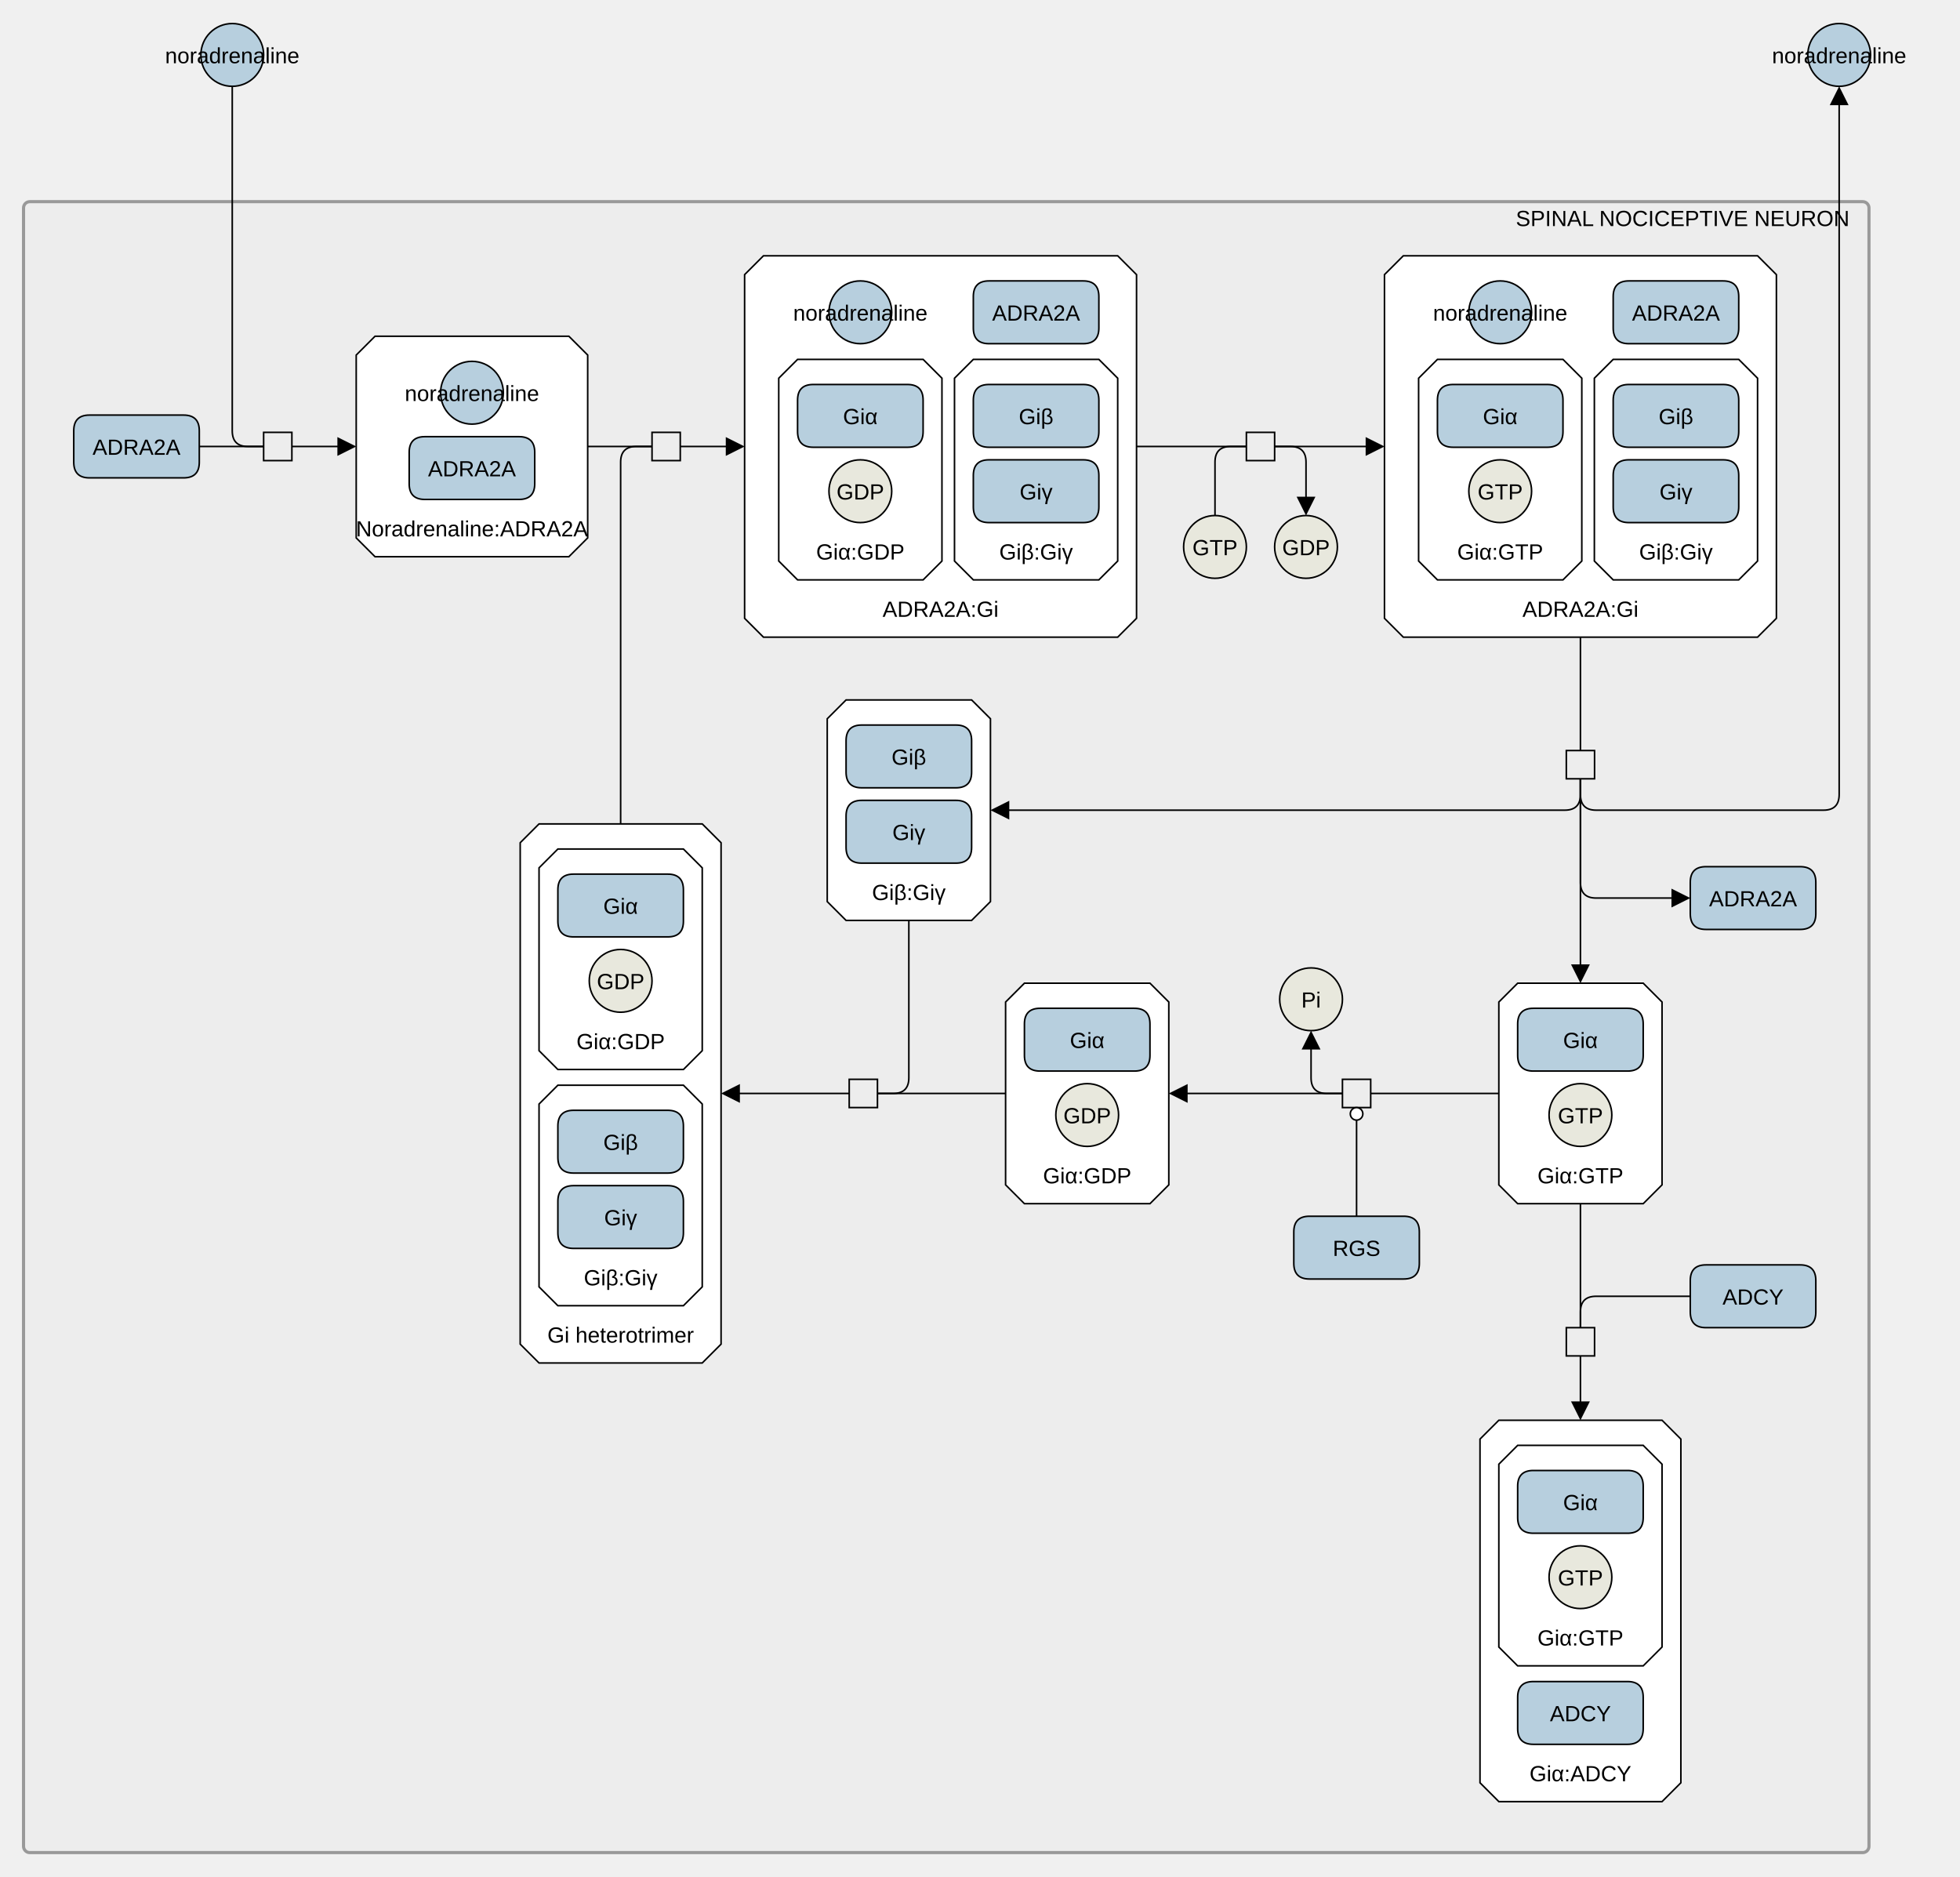
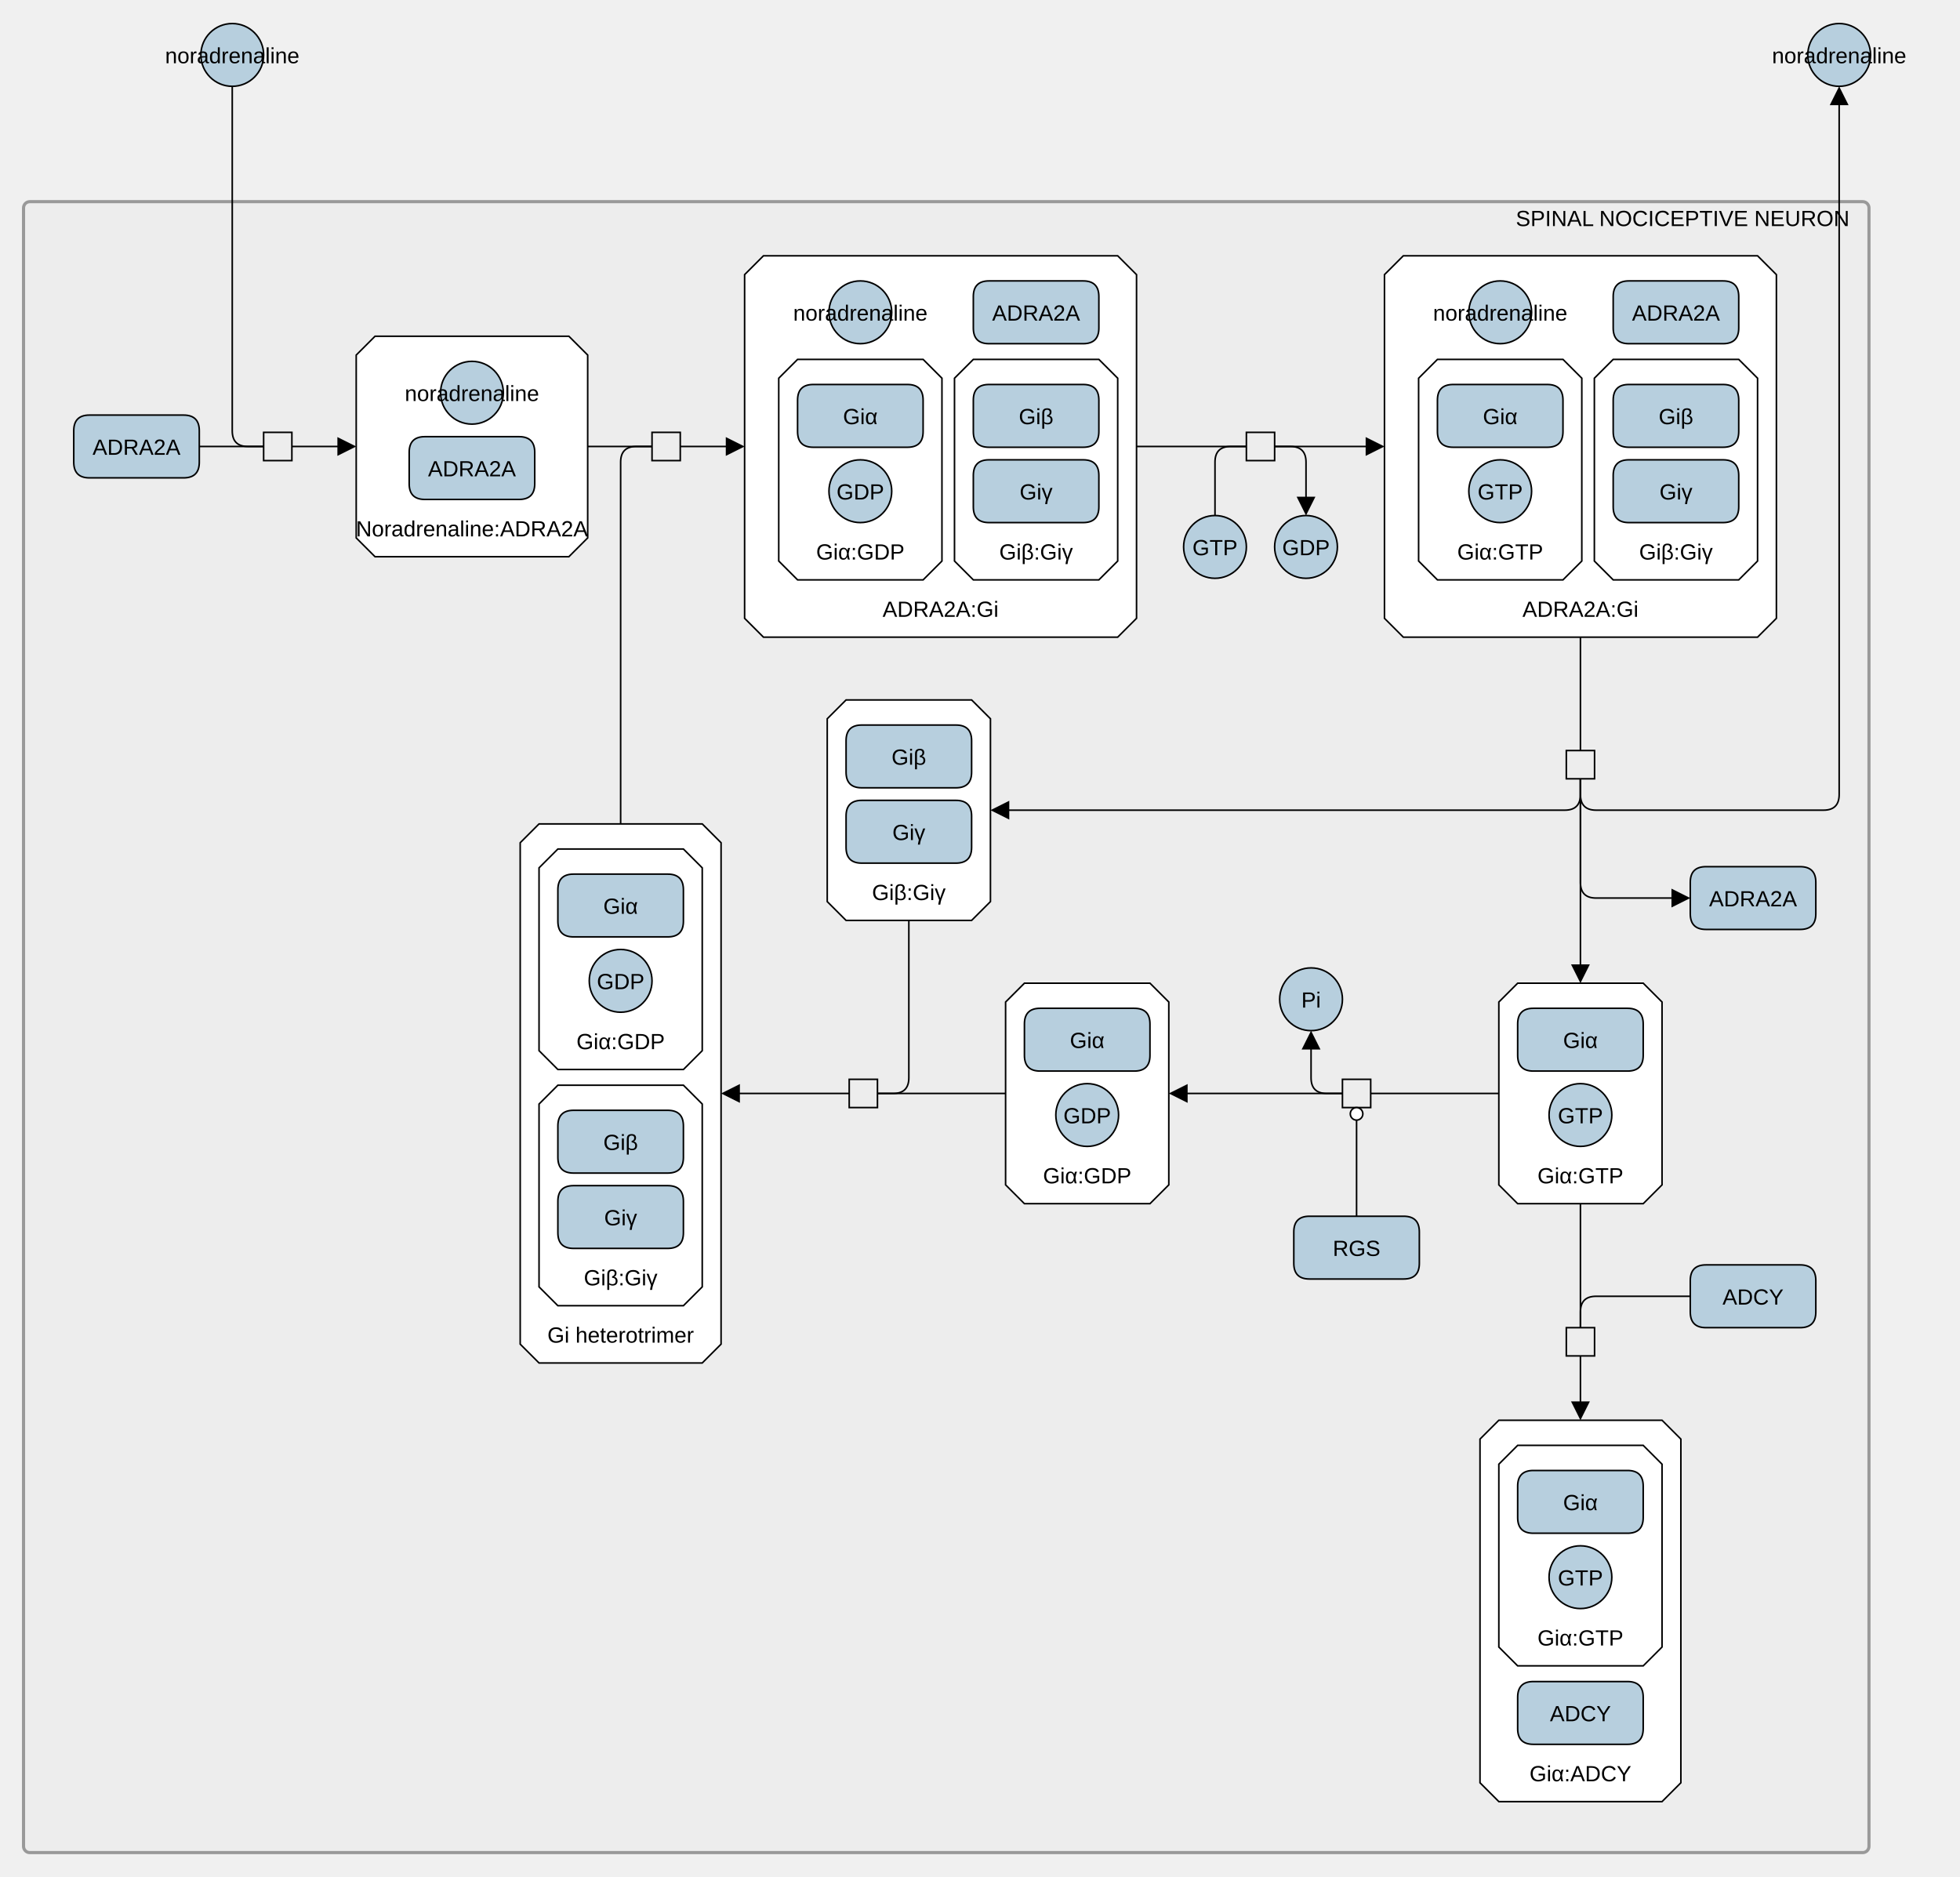
<svg xmlns="http://www.w3.org/2000/svg" width="1249" height="1196" viewBox="0 0 1249 1196" stroke-linecap="butt" stroke-miterlimit="10">
  <g transform="translate(-25,-25)">
    <path d="M40 157.5 C40 155.291 41.791 153.5 44 153.5 L1212 153.5 C1214.209 153.5 1216 155.291 1216 157.5 L1216 1201.5 C1216 1203.709 1214.209 1205.5 1212 1205.5 L44 1205.5 C41.791 1205.5 40 1203.709 40 1201.5 Z" fill="#999999" fill-opacity="0.031" stroke="none" />
    <path d="M40 157.5 C40 155.291 41.791 153.5 44 153.5 L1212 153.5 C1214.209 153.5 1216 155.291 1216 157.5 L1216 1201.5 C1216 1203.709 1214.209 1205.5 1212 1205.5 L44 1205.5 C41.791 1205.5 40 1203.709 40 1201.5 Z" fill="none" stroke="#999999" stroke-width="2" />
    <text x="1097.25" y="169.041" text-anchor="middle" font-family="'Dialog', Arial, Helvetica, sans-serif" font-size="14" fill="#000000" stroke="none" xml:space="preserve">SPINAL NOCICEPTIVE NEURON</text>
    <path d="M980.125 930 L1084.125 930 L1096.125 942 L1096.125 1161 L1084.125 1173 L980.125 1173 L968.125 1161 L968.125 942 Z" fill="#FFFFFF" stroke="none" />
    <path d="M980.125 930 L1084.125 930 L1096.125 942 L1096.125 1161 L1084.125 1173 L980.125 1173 L968.125 1161 L968.125 942 Z" fill="none" stroke="#000000" />
    <text x="1032.125" y="1160.041" text-anchor="middle" font-family="'Dialog', Arial, Helvetica, sans-serif" font-size="14" fill="#000000" stroke="none" xml:space="preserve">Giα:ADCY</text>
    <path d="M992.125 1106.5 Q992.125 1096.5 1002.125 1096.5 L1062.125 1096.5 Q1072.125 1096.5 1072.125 1106.5 L1072.125 1126.5 Q1072.125 1136.5 1062.125 1136.5 L1002.125 1136.5 Q992.125 1136.5 992.125 1126.5 Z" fill="#B7CFDE" stroke="none" />
    <path d="M992.125 1106.5 Q992.125 1096.5 1002.125 1096.5 L1062.125 1096.5 Q1072.125 1096.5 1072.125 1106.5 L1072.125 1126.5 Q1072.125 1136.5 1062.125 1136.5 L1002.125 1136.5 Q992.125 1136.5 992.125 1126.5 Z" fill="none" stroke="#000000" />
    <text x="1032.125" y="1121.791" text-anchor="middle" font-family="'Dialog', Arial, Helvetica, sans-serif" font-size="14" fill="#000000" stroke="none" xml:space="preserve">ADCY</text>
    <path d="M992.125 946 L1072.125 946 L1084.125 958 L1084.125 1074.5 L1072.125 1086.5 L992.125 1086.5 L980.125 1074.5 L980.125 958 Z" fill="#FFFFFF" stroke="none" />
    <path d="M992.125 946 L1072.125 946 L1084.125 958 L1084.125 1074.5 L1072.125 1086.5 L992.125 1086.5 L980.125 1074.5 L980.125 958 Z" fill="none" stroke="#000000" />
    <text x="1032.125" y="1073.541" text-anchor="middle" font-family="'Dialog', Arial, Helvetica, sans-serif" font-size="14" fill="#000000" stroke="none" xml:space="preserve">Giα:GTP</text>
    <path d="M992.125 972 Q992.125 962 1002.125 962 L1062.125 962 Q1072.125 962 1072.125 972 L1072.125 992 Q1072.125 1002 1062.125 1002 L1002.125 1002 Q992.125 1002 992.125 992 Z" fill="#B7CFDE" stroke="none" />
    <path d="M992.125 972 Q992.125 962 1002.125 962 L1062.125 962 Q1072.125 962 1072.125 972 L1072.125 992 Q1072.125 1002 1062.125 1002 L1002.125 1002 Q992.125 1002 992.125 992 Z" fill="none" stroke="#000000" />
    <text x="1032.125" y="987.291" text-anchor="middle" font-family="'Dialog', Arial, Helvetica, sans-serif" font-size="14" fill="#000000" stroke="none" xml:space="preserve">Giα</text>
-     <path d="M1012.125 1030 C1012.125 1018.954 1021.079 1010 1032.125 1010 L1032.125 1010 C1043.171 1010 1052.125 1018.954 1052.125 1030 L1052.125 1030 C1052.125 1041.046 1043.171 1050 1032.125 1050 L1032.125 1050 C1021.079 1050 1012.125 1041.046 1012.125 1030 Z" fill="#E8E8DD" stroke="none" />
+     <path d="M1012.125 1030 C1012.125 1018.954 1021.079 1010 1032.125 1010 L1032.125 1010 C1043.171 1010 1052.125 1018.954 1052.125 1030 L1052.125 1030 C1052.125 1041.046 1043.171 1050 1032.125 1050 L1032.125 1050 C1021.079 1050 1012.125 1041.046 1012.125 1030 Z" fill="#B7CFDE" stroke="none" />
    <path d="M1012.125 1030 C1012.125 1018.954 1021.079 1010 1032.125 1010 L1032.125 1010 C1043.171 1010 1052.125 1018.954 1052.125 1030 L1052.125 1030 C1052.125 1041.046 1043.171 1050 1032.125 1050 L1032.125 1050 C1021.079 1050 1012.125 1041.046 1012.125 1030 Z" fill="none" stroke="#000000" />
    <text x="1032.125" y="1035.291" text-anchor="middle" font-family="'Dialog', Arial, Helvetica, sans-serif" font-size="14" fill="#000000" stroke="none" xml:space="preserve">GTP</text>
    <path d="M264 239.25 L387.5 239.25 L399.5 251.25 L399.5 367.75 L387.5 379.75 L264 379.75 L252 367.75 L252 251.25 Z" fill="#FFFFFF" stroke="none" />
    <path d="M264 239.25 L387.5 239.25 L399.5 251.25 L399.5 367.75 L387.5 379.75 L264 379.75 L252 367.75 L252 251.25 Z" fill="none" stroke="#000000" />
    <text x="325.75" y="366.791" text-anchor="middle" font-family="'Dialog', Arial, Helvetica, sans-serif" font-size="14" fill="#000000" stroke="none" xml:space="preserve">Noradrenaline:ADRA2A</text>
    <path d="M285.75 313.25 Q285.75 303.25 295.75 303.25 L355.75 303.25 Q365.75 303.25 365.75 313.25 L365.75 333.25 Q365.75 343.25 355.75 343.25 L295.75 343.25 Q285.75 343.25 285.75 333.25 Z" fill="#B7CFDE" stroke="none" />
    <path d="M285.75 313.25 Q285.75 303.25 295.75 303.25 L355.75 303.25 Q365.75 303.25 365.75 313.25 L365.75 333.25 Q365.75 343.25 355.75 343.25 L295.75 343.25 Q285.75 343.25 285.75 333.25 Z" fill="none" stroke="#000000" />
    <text x="325.75" y="328.541" text-anchor="middle" font-family="'Dialog', Arial, Helvetica, sans-serif" font-size="14" fill="#000000" stroke="none" xml:space="preserve">ADRA2A</text>
    <path d="M305.75 275.25 C305.75 264.204 314.704 255.25 325.75 255.25 L325.75 255.25 C336.796 255.25 345.75 264.204 345.75 275.25 L345.75 275.25 C345.75 286.296 336.796 295.25 325.75 295.25 L325.75 295.25 C314.704 295.25 305.75 286.296 305.75 275.25 Z" fill="#B7CFDE" stroke="none" />
    <path d="M305.75 275.25 C305.75 264.204 314.704 255.25 325.75 255.25 L325.75 255.25 C336.796 255.25 345.75 264.204 345.75 275.25 L345.75 275.25 C345.75 286.296 336.796 295.25 325.75 295.25 L325.75 295.25 C314.704 295.25 305.75 286.296 305.75 275.25 Z" fill="none" stroke="#000000" />
    <text x="325.75" y="280.541" text-anchor="middle" font-family="'Dialog', Arial, Helvetica, sans-serif" font-size="14" fill="#000000" stroke="none" xml:space="preserve">noradrenaline</text>
    <path d="M368.5 550 L472.5 550 L484.5 562 L484.5 881.5 L472.5 893.5 L368.5 893.5 L356.5 881.5 L356.5 562 Z" fill="#FFFFFF" stroke="none" />
    <path d="M368.5 550 L472.5 550 L484.5 562 L484.5 881.5 L472.5 893.5 L368.5 893.5 L356.5 881.5 L356.5 562 Z" fill="none" stroke="#000000" />
    <text x="420.5" y="880.541" text-anchor="middle" font-family="'Dialog', Arial, Helvetica, sans-serif" font-size="14" fill="#000000" stroke="none" xml:space="preserve">Gi heterotrimer</text>
    <path d="M380.5 566 L460.5 566 L472.5 578 L472.5 694.5 L460.5 706.5 L380.5 706.5 L368.5 694.5 L368.5 578 Z" fill="#FFFFFF" stroke="none" />
    <path d="M380.5 566 L460.5 566 L472.5 578 L472.5 694.5 L460.5 706.5 L380.5 706.5 L368.5 694.5 L368.5 578 Z" fill="none" stroke="#000000" />
    <text x="420.5" y="693.541" text-anchor="middle" font-family="'Dialog', Arial, Helvetica, sans-serif" font-size="14" fill="#000000" stroke="none" xml:space="preserve">Giα:GDP</text>
    <path d="M380.5 592 Q380.5 582 390.5 582 L450.5 582 Q460.5 582 460.5 592 L460.5 612 Q460.5 622 450.5 622 L390.5 622 Q380.5 622 380.5 612 Z" fill="#B7CFDE" stroke="none" />
    <path d="M380.5 592 Q380.5 582 390.5 582 L450.5 582 Q460.5 582 460.5 592 L460.5 612 Q460.5 622 450.5 622 L390.5 622 Q380.5 622 380.5 612 Z" fill="none" stroke="#000000" />
    <text x="420.5" y="607.291" text-anchor="middle" font-family="'Dialog', Arial, Helvetica, sans-serif" font-size="14" fill="#000000" stroke="none" xml:space="preserve">Giα</text>
-     <path d="M400.5 650 C400.5 638.954 409.454 630 420.5 630 L420.5 630 C431.546 630 440.5 638.954 440.5 650 L440.5 650 C440.5 661.046 431.546 670 420.5 670 L420.5 670 C409.454 670 400.5 661.046 400.5 650 Z" fill="#E8E8DD" stroke="none" />
+     <path d="M400.5 650 C400.5 638.954 409.454 630 420.5 630 L420.5 630 C431.546 630 440.5 638.954 440.5 650 L440.5 650 C440.5 661.046 431.546 670 420.5 670 L420.5 670 C409.454 670 400.5 661.046 400.5 650 Z" fill="#B7CFDE" stroke="none" />
    <path d="M400.5 650 C400.5 638.954 409.454 630 420.5 630 L420.5 630 C431.546 630 440.5 638.954 440.5 650 L440.5 650 C440.5 661.046 431.546 670 420.5 670 L420.5 670 C409.454 670 400.5 661.046 400.5 650 Z" fill="none" stroke="#000000" />
    <text x="420.5" y="655.291" text-anchor="middle" font-family="'Dialog', Arial, Helvetica, sans-serif" font-size="14" fill="#000000" stroke="none" xml:space="preserve">GDP</text>
    <path d="M380.5 716.5 L460.5 716.5 L472.5 728.5 L472.5 845 L460.5 857 L380.5 857 L368.5 845 L368.5 728.5 Z" fill="#FFFFFF" stroke="none" />
    <path d="M380.5 716.5 L460.5 716.5 L472.5 728.5 L472.5 845 L460.5 857 L380.5 857 L368.5 845 L368.5 728.5 Z" fill="none" stroke="#000000" />
    <text x="420.5" y="844.041" text-anchor="middle" font-family="'Dialog', Arial, Helvetica, sans-serif" font-size="14" fill="#000000" stroke="none" xml:space="preserve">Giβ:Giγ</text>
    <path d="M380.5 742.5 Q380.5 732.5 390.5 732.5 L450.5 732.5 Q460.5 732.5 460.5 742.5 L460.5 762.5 Q460.5 772.5 450.5 772.5 L390.5 772.5 Q380.5 772.5 380.5 762.5 Z" fill="#B7CFDE" stroke="none" />
    <path d="M380.5 742.5 Q380.5 732.5 390.5 732.5 L450.5 732.5 Q460.5 732.5 460.5 742.5 L460.5 762.5 Q460.5 772.5 450.5 772.5 L390.5 772.5 Q380.5 772.5 380.5 762.5 Z" fill="none" stroke="#000000" />
    <text x="420.5" y="757.791" text-anchor="middle" font-family="'Dialog', Arial, Helvetica, sans-serif" font-size="14" fill="#000000" stroke="none" xml:space="preserve">Giβ</text>
    <path d="M380.5 790.5 Q380.5 780.5 390.5 780.5 L450.5 780.5 Q460.5 780.5 460.5 790.5 L460.5 810.5 Q460.5 820.5 450.5 820.5 L390.5 820.5 Q380.5 820.5 380.5 810.5 Z" fill="#B7CFDE" stroke="none" />
    <path d="M380.5 790.5 Q380.5 780.5 390.5 780.5 L450.5 780.5 Q460.5 780.5 460.5 790.5 L460.5 810.5 Q460.5 820.5 450.5 820.5 L390.5 820.5 Q380.5 820.5 380.5 810.5 Z" fill="none" stroke="#000000" />
    <text x="420.5" y="805.791" text-anchor="middle" font-family="'Dialog', Arial, Helvetica, sans-serif" font-size="14" fill="#000000" stroke="none" xml:space="preserve">Giγ</text>
    <path d="M564.156 471 L644.156 471 L656.156 483 L656.156 599.5 L644.156 611.5 L564.156 611.5 L552.156 599.5 L552.156 483 Z" fill="#FFFFFF" stroke="none" />
    <path d="M564.156 471 L644.156 471 L656.156 483 L656.156 599.5 L644.156 611.5 L564.156 611.5 L552.156 599.5 L552.156 483 Z" fill="none" stroke="#000000" />
    <text x="604.156" y="598.541" text-anchor="middle" font-family="'Dialog', Arial, Helvetica, sans-serif" font-size="14" fill="#000000" stroke="none" xml:space="preserve">Giβ:Giγ</text>
    <path d="M564.156 497 Q564.156 487 574.156 487 L634.156 487 Q644.156 487 644.156 497 L644.156 517 Q644.156 527 634.156 527 L574.156 527 Q564.156 527 564.156 517 Z" fill="#B7CFDE" stroke="none" />
    <path d="M564.156 497 Q564.156 487 574.156 487 L634.156 487 Q644.156 487 644.156 497 L644.156 517 Q644.156 527 634.156 527 L574.156 527 Q564.156 527 564.156 517 Z" fill="none" stroke="#000000" />
    <text x="604.156" y="512.291" text-anchor="middle" font-family="'Dialog', Arial, Helvetica, sans-serif" font-size="14" fill="#000000" stroke="none" xml:space="preserve">Giβ</text>
    <path d="M564.156 545 Q564.156 535 574.156 535 L634.156 535 Q644.156 535 644.156 545 L644.156 565 Q644.156 575 634.156 575 L574.156 575 Q564.156 575 564.156 565 Z" fill="#B7CFDE" stroke="none" />
    <path d="M564.156 545 Q564.156 535 574.156 535 L634.156 535 Q644.156 535 644.156 545 L644.156 565 Q644.156 575 634.156 575 L574.156 575 Q564.156 575 564.156 565 Z" fill="none" stroke="#000000" />
    <text x="604.156" y="560.291" text-anchor="middle" font-family="'Dialog', Arial, Helvetica, sans-serif" font-size="14" fill="#000000" stroke="none" xml:space="preserve">Giγ</text>
    <path d="M511.5 188 L737.25 188 L749.25 200 L749.25 419 L737.25 431 L511.5 431 L499.5 419 L499.5 200 Z" fill="#FFFFFF" stroke="none" />
    <path d="M511.5 188 L737.25 188 L749.25 200 L749.25 419 L737.25 431 L511.5 431 L499.5 419 L499.5 200 Z" fill="none" stroke="#000000" />
    <text x="624.375" y="418.041" text-anchor="middle" font-family="'Dialog', Arial, Helvetica, sans-serif" font-size="14" fill="#000000" stroke="none" xml:space="preserve">ADRA2A:Gi</text>
    <path d="M533.25 254 L613.25 254 L625.25 266 L625.25 382.5 L613.25 394.5 L533.25 394.5 L521.25 382.5 L521.25 266 Z" fill="#FFFFFF" stroke="none" />
    <path d="M533.25 254 L613.25 254 L625.25 266 L625.25 382.5 L613.25 394.5 L533.25 394.5 L521.25 382.5 L521.25 266 Z" fill="none" stroke="#000000" />
    <text x="573.25" y="381.541" text-anchor="middle" font-family="'Dialog', Arial, Helvetica, sans-serif" font-size="14" fill="#000000" stroke="none" xml:space="preserve">Giα:GDP</text>
    <path d="M533.25 280 Q533.25 270 543.25 270 L603.25 270 Q613.25 270 613.25 280 L613.25 300 Q613.25 310 603.25 310 L543.25 310 Q533.25 310 533.25 300 Z" fill="#B7CFDE" stroke="none" />
    <path d="M533.25 280 Q533.25 270 543.25 270 L603.25 270 Q613.25 270 613.25 280 L613.25 300 Q613.25 310 603.25 310 L543.25 310 Q533.25 310 533.25 300 Z" fill="none" stroke="#000000" />
    <text x="573.25" y="295.291" text-anchor="middle" font-family="'Dialog', Arial, Helvetica, sans-serif" font-size="14" fill="#000000" stroke="none" xml:space="preserve">Giα</text>
-     <path d="M553.25 338 C553.25 326.954 562.204 318 573.25 318 L573.25 318 C584.296 318 593.25 326.954 593.25 338 L593.25 338 C593.25 349.046 584.296 358 573.25 358 L573.25 358 C562.204 358 553.25 349.046 553.25 338 Z" fill="#E8E8DD" stroke="none" />
+     <path d="M553.25 338 C553.25 326.954 562.204 318 573.25 318 L573.25 318 C584.296 318 593.25 326.954 593.25 338 L593.25 338 C593.25 349.046 584.296 358 573.25 358 L573.25 358 C562.204 358 553.25 349.046 553.25 338 Z" fill="#B7CFDE" stroke="none" />
    <path d="M553.25 338 C553.25 326.954 562.204 318 573.25 318 L573.25 318 C584.296 318 593.25 326.954 593.25 338 L593.25 338 C593.25 349.046 584.296 358 573.25 358 L573.25 358 C562.204 358 553.25 349.046 553.25 338 Z" fill="none" stroke="#000000" />
    <text x="573.25" y="343.291" text-anchor="middle" font-family="'Dialog', Arial, Helvetica, sans-serif" font-size="14" fill="#000000" stroke="none" xml:space="preserve">GDP</text>
    <path d="M645.25 254 L725.25 254 L737.25 266 L737.25 382.5 L725.25 394.5 L645.25 394.5 L633.25 382.5 L633.25 266 Z" fill="#FFFFFF" stroke="none" />
    <path d="M645.25 254 L725.25 254 L737.25 266 L737.25 382.5 L725.25 394.5 L645.25 394.5 L633.25 382.5 L633.25 266 Z" fill="none" stroke="#000000" />
    <text x="685.25" y="381.541" text-anchor="middle" font-family="'Dialog', Arial, Helvetica, sans-serif" font-size="14" fill="#000000" stroke="none" xml:space="preserve">Giβ:Giγ</text>
    <path d="M645.25 280 Q645.25 270 655.25 270 L715.25 270 Q725.25 270 725.25 280 L725.25 300 Q725.25 310 715.25 310 L655.25 310 Q645.25 310 645.25 300 Z" fill="#B7CFDE" stroke="none" />
    <path d="M645.25 280 Q645.25 270 655.25 270 L715.25 270 Q725.25 270 725.25 280 L725.25 300 Q725.25 310 715.25 310 L655.25 310 Q645.25 310 645.25 300 Z" fill="none" stroke="#000000" />
    <text x="685.25" y="295.291" text-anchor="middle" font-family="'Dialog', Arial, Helvetica, sans-serif" font-size="14" fill="#000000" stroke="none" xml:space="preserve">Giβ</text>
    <path d="M645.25 328 Q645.25 318 655.25 318 L715.25 318 Q725.25 318 725.25 328 L725.25 348 Q725.25 358 715.25 358 L655.25 358 Q645.25 358 645.25 348 Z" fill="#B7CFDE" stroke="none" />
    <path d="M645.25 328 Q645.25 318 655.25 318 L715.25 318 Q725.25 318 725.25 328 L725.25 348 Q725.25 358 715.25 358 L655.25 358 Q645.25 358 645.25 348 Z" fill="none" stroke="#000000" />
    <text x="685.25" y="343.291" text-anchor="middle" font-family="'Dialog', Arial, Helvetica, sans-serif" font-size="14" fill="#000000" stroke="none" xml:space="preserve">Giγ</text>
    <path d="M645.25 214 Q645.25 204 655.25 204 L715.25 204 Q725.25 204 725.25 214 L725.25 234 Q725.25 244 715.25 244 L655.25 244 Q645.25 244 645.25 234 Z" fill="#B7CFDE" stroke="none" />
    <path d="M645.25 214 Q645.25 204 655.25 204 L715.25 204 Q725.25 204 725.25 214 L725.25 234 Q725.25 244 715.25 244 L655.25 244 Q645.25 244 645.25 234 Z" fill="none" stroke="#000000" />
    <text x="685.25" y="229.291" text-anchor="middle" font-family="'Dialog', Arial, Helvetica, sans-serif" font-size="14" fill="#000000" stroke="none" xml:space="preserve">ADRA2A</text>
    <path d="M553.25 224 C553.25 212.954 562.204 204 573.25 204 L573.25 204 C584.296 204 593.25 212.954 593.25 224 L593.25 224 C593.25 235.046 584.296 244 573.25 244 L573.25 244 C562.204 244 553.25 235.046 553.25 224 Z" fill="#B7CFDE" stroke="none" />
    <path d="M553.25 224 C553.25 212.954 562.204 204 573.25 204 L573.25 204 C584.296 204 593.25 212.954 593.25 224 L593.25 224 C593.25 235.046 584.296 244 573.25 244 L573.25 244 C562.204 244 553.25 235.046 553.25 224 Z" fill="none" stroke="#000000" />
    <text x="573.25" y="229.291" text-anchor="middle" font-family="'Dialog', Arial, Helvetica, sans-serif" font-size="14" fill="#000000" stroke="none" xml:space="preserve">noradrenaline</text>
    <path d="M919.25 188 L1145 188 L1157 200 L1157 419 L1145 431 L919.25 431 L907.25 419 L907.25 200 Z" fill="#FFFFFF" stroke="none" />
    <path d="M919.25 188 L1145 188 L1157 200 L1157 419 L1145 431 L919.25 431 L907.25 419 L907.25 200 Z" fill="none" stroke="#000000" />
    <text x="1032.125" y="418.041" text-anchor="middle" font-family="'Dialog', Arial, Helvetica, sans-serif" font-size="14" fill="#000000" stroke="none" xml:space="preserve">ADRA2A:Gi</text>
    <path d="M1053 254 L1133 254 L1145 266 L1145 382.5 L1133 394.5 L1053 394.5 L1041 382.5 L1041 266 Z" fill="#FFFFFF" stroke="none" />
    <path d="M1053 254 L1133 254 L1145 266 L1145 382.5 L1133 394.5 L1053 394.5 L1041 382.5 L1041 266 Z" fill="none" stroke="#000000" />
    <text x="1093" y="381.541" text-anchor="middle" font-family="'Dialog', Arial, Helvetica, sans-serif" font-size="14" fill="#000000" stroke="none" xml:space="preserve">Giβ:Giγ</text>
    <path d="M1053 280 Q1053 270 1063 270 L1123 270 Q1133 270 1133 280 L1133 300 Q1133 310 1123 310 L1063 310 Q1053 310 1053 300 Z" fill="#B7CFDE" stroke="none" />
    <path d="M1053 280 Q1053 270 1063 270 L1123 270 Q1133 270 1133 280 L1133 300 Q1133 310 1123 310 L1063 310 Q1053 310 1053 300 Z" fill="none" stroke="#000000" />
    <text x="1093" y="295.291" text-anchor="middle" font-family="'Dialog', Arial, Helvetica, sans-serif" font-size="14" fill="#000000" stroke="none" xml:space="preserve">Giβ</text>
    <path d="M1053 328 Q1053 318 1063 318 L1123 318 Q1133 318 1133 328 L1133 348 Q1133 358 1123 358 L1063 358 Q1053 358 1053 348 Z" fill="#B7CFDE" stroke="none" />
    <path d="M1053 328 Q1053 318 1063 318 L1123 318 Q1133 318 1133 328 L1133 348 Q1133 358 1123 358 L1063 358 Q1053 358 1053 348 Z" fill="none" stroke="#000000" />
    <text x="1093" y="343.291" text-anchor="middle" font-family="'Dialog', Arial, Helvetica, sans-serif" font-size="14" fill="#000000" stroke="none" xml:space="preserve">Giγ</text>
    <path d="M941 254 L1021 254 L1033 266 L1033 382.5 L1021 394.5 L941 394.5 L929 382.5 L929 266 Z" fill="#FFFFFF" stroke="none" />
    <path d="M941 254 L1021 254 L1033 266 L1033 382.5 L1021 394.5 L941 394.5 L929 382.5 L929 266 Z" fill="none" stroke="#000000" />
    <text x="981" y="381.541" text-anchor="middle" font-family="'Dialog', Arial, Helvetica, sans-serif" font-size="14" fill="#000000" stroke="none" xml:space="preserve">Giα:GTP</text>
    <path d="M941 280 Q941 270 951 270 L1011 270 Q1021 270 1021 280 L1021 300 Q1021 310 1011 310 L951 310 Q941 310 941 300 Z" fill="#B7CFDE" stroke="none" />
    <path d="M941 280 Q941 270 951 270 L1011 270 Q1021 270 1021 280 L1021 300 Q1021 310 1011 310 L951 310 Q941 310 941 300 Z" fill="none" stroke="#000000" />
    <text x="981" y="295.291" text-anchor="middle" font-family="'Dialog', Arial, Helvetica, sans-serif" font-size="14" fill="#000000" stroke="none" xml:space="preserve">Giα</text>
-     <path d="M961 338 C961 326.954 969.954 318 981 318 L981 318 C992.046 318 1001 326.954 1001 338 L1001 338 C1001 349.046 992.046 358 981 358 L981 358 C969.954 358 961 349.046 961 338 Z" fill="#E8E8DD" stroke="none" />
+     <path d="M961 338 C961 326.954 969.954 318 981 318 L981 318 C992.046 318 1001 326.954 1001 338 L1001 338 C1001 349.046 992.046 358 981 358 L981 358 C969.954 358 961 349.046 961 338 Z" fill="#B7CFDE" stroke="none" />
    <path d="M961 338 C961 326.954 969.954 318 981 318 L981 318 C992.046 318 1001 326.954 1001 338 L1001 338 C1001 349.046 992.046 358 981 358 L981 358 C969.954 358 961 349.046 961 338 Z" fill="none" stroke="#000000" />
    <text x="981" y="343.291" text-anchor="middle" font-family="'Dialog', Arial, Helvetica, sans-serif" font-size="14" fill="#000000" stroke="none" xml:space="preserve">GTP</text>
    <path d="M961 224 C961 212.954 969.954 204 981 204 L981 204 C992.046 204 1001 212.954 1001 224 L1001 224 C1001 235.046 992.046 244 981 244 L981 244 C969.954 244 961 235.046 961 224 Z" fill="#B7CFDE" stroke="none" />
    <path d="M961 224 C961 212.954 969.954 204 981 204 L981 204 C992.046 204 1001 212.954 1001 224 L1001 224 C1001 235.046 992.046 244 981 244 L981 244 C969.954 244 961 235.046 961 224 Z" fill="none" stroke="#000000" />
    <text x="981" y="229.291" text-anchor="middle" font-family="'Dialog', Arial, Helvetica, sans-serif" font-size="14" fill="#000000" stroke="none" xml:space="preserve">noradrenaline</text>
    <path d="M1053 214 Q1053 204 1063 204 L1123 204 Q1133 204 1133 214 L1133 234 Q1133 244 1123 244 L1063 244 Q1053 244 1053 234 Z" fill="#B7CFDE" stroke="none" />
    <path d="M1053 214 Q1053 204 1063 204 L1123 204 Q1133 204 1133 214 L1133 234 Q1133 244 1123 244 L1063 244 Q1053 244 1053 234 Z" fill="none" stroke="#000000" />
    <text x="1093" y="229.291" text-anchor="middle" font-family="'Dialog', Arial, Helvetica, sans-serif" font-size="14" fill="#000000" stroke="none" xml:space="preserve">ADRA2A</text>
    <path d="M72 299.5 Q72 289.5 82 289.5 L142 289.5 Q152 289.5 152 299.5 L152 319.5 Q152 329.5 142 329.5 L82 329.5 Q72 329.5 72 319.5 Z" fill="#B7CFDE" stroke="none" />
    <path d="M72 299.5 Q72 289.5 82 289.5 L142 289.5 Q152 289.5 152 299.5 L152 319.5 Q152 329.5 142 329.5 L82 329.5 Q72 329.5 72 319.5 Z" fill="none" stroke="#000000" />
    <text x="112" y="314.791" text-anchor="middle" font-family="'Dialog', Arial, Helvetica, sans-serif" font-size="14" fill="#000000" stroke="none" xml:space="preserve">ADRA2A</text>
-     <path d="M779.25 373.5 C779.25 362.454 788.204 353.5 799.25 353.5 L799.25 353.5 C810.296 353.5 819.25 362.454 819.25 373.5 L819.25 373.5 C819.25 384.546 810.296 393.5 799.25 393.5 L799.25 393.5 C788.204 393.5 779.25 384.546 779.25 373.5 Z" fill="#E8E8DD" stroke="none" />
+     <path d="M779.25 373.5 C779.25 362.454 788.204 353.5 799.25 353.5 L799.25 353.5 C810.296 353.5 819.25 362.454 819.25 373.5 L819.25 373.5 C819.25 384.546 810.296 393.5 799.25 393.5 L799.25 393.5 C788.204 393.5 779.25 384.546 779.25 373.5 Z" fill="#B7CFDE" stroke="none" />
    <path d="M779.25 373.5 C779.25 362.454 788.204 353.5 799.25 353.5 L799.25 353.5 C810.296 353.5 819.25 362.454 819.25 373.5 L819.25 373.5 C819.25 384.546 810.296 393.5 799.25 393.5 L799.25 393.5 C788.204 393.5 779.25 384.546 779.25 373.5 Z" fill="none" stroke="#000000" />
    <text x="799.25" y="378.791" text-anchor="middle" font-family="'Dialog', Arial, Helvetica, sans-serif" font-size="14" fill="#000000" stroke="none" xml:space="preserve">GTP</text>
    <path d="M677.812 651.5 L757.812 651.5 L769.812 663.5 L769.812 780 L757.812 792 L677.812 792 L665.812 780 L665.812 663.5 Z" fill="#FFFFFF" stroke="none" />
    <path d="M677.812 651.5 L757.812 651.5 L769.812 663.5 L769.812 780 L757.812 792 L677.812 792 L665.812 780 L665.812 663.5 Z" fill="none" stroke="#000000" />
    <text x="717.812" y="779.041" text-anchor="middle" font-family="'Dialog', Arial, Helvetica, sans-serif" font-size="14" fill="#000000" stroke="none" xml:space="preserve">Giα:GDP</text>
    <path d="M677.812 677.5 Q677.812 667.5 687.812 667.5 L747.812 667.5 Q757.812 667.5 757.812 677.5 L757.812 697.5 Q757.812 707.5 747.812 707.5 L687.812 707.5 Q677.812 707.5 677.812 697.5 Z" fill="#B7CFDE" stroke="none" />
    <path d="M677.812 677.5 Q677.812 667.5 687.812 667.5 L747.812 667.5 Q757.812 667.5 757.812 677.5 L757.812 697.5 Q757.812 707.5 747.812 707.5 L687.812 707.5 Q677.812 707.5 677.812 697.5 Z" fill="none" stroke="#000000" />
    <text x="717.812" y="692.791" text-anchor="middle" font-family="'Dialog', Arial, Helvetica, sans-serif" font-size="14" fill="#000000" stroke="none" xml:space="preserve">Giα</text>
-     <path d="M697.812 735.5 C697.812 724.454 706.766 715.5 717.812 715.5 L717.812 715.5 C728.859 715.5 737.812 724.454 737.812 735.5 L737.812 735.5 C737.812 746.546 728.859 755.5 717.812 755.5 L717.812 755.5 C706.766 755.5 697.812 746.546 697.812 735.5 Z" fill="#E8E8DD" stroke="none" />
+     <path d="M697.812 735.5 C697.812 724.454 706.766 715.5 717.812 715.5 L717.812 715.5 C728.859 715.5 737.812 724.454 737.812 735.5 L737.812 735.5 C737.812 746.546 728.859 755.5 717.812 755.5 L717.812 755.5 C706.766 755.5 697.812 746.546 697.812 735.5 Z" fill="#B7CFDE" stroke="none" />
    <path d="M697.812 735.5 C697.812 724.454 706.766 715.5 717.812 715.5 L717.812 715.5 C728.859 715.5 737.812 724.454 737.812 735.5 L737.812 735.5 C737.812 746.546 728.859 755.5 717.812 755.5 L717.812 755.5 C706.766 755.5 697.812 746.546 697.812 735.5 Z" fill="none" stroke="#000000" />
    <text x="717.812" y="740.791" text-anchor="middle" font-family="'Dialog', Arial, Helvetica, sans-serif" font-size="14" fill="#000000" stroke="none" xml:space="preserve">GDP</text>
    <path d="M849.469 810 Q849.469 800 859.469 800 L919.469 800 Q929.469 800 929.469 810 L929.469 830 Q929.469 840 919.469 840 L859.469 840 Q849.469 840 849.469 830 Z" fill="#B7CFDE" stroke="none" />
    <path d="M849.469 810 Q849.469 800 859.469 800 L919.469 800 Q929.469 800 929.469 810 L929.469 830 Q929.469 840 919.469 840 L859.469 840 Q849.469 840 849.469 830 Z" fill="none" stroke="#000000" />
    <text x="889.469" y="825.291" text-anchor="middle" font-family="'Dialog', Arial, Helvetica, sans-serif" font-size="14" fill="#000000" stroke="none" xml:space="preserve">RGS</text>
-     <path d="M837.25 373.5 C837.25 362.454 846.204 353.5 857.25 353.5 L857.25 353.5 C868.296 353.5 877.25 362.454 877.25 373.5 L877.25 373.5 C877.25 384.546 868.296 393.5 857.25 393.5 L857.25 393.5 C846.204 393.5 837.25 384.546 837.25 373.5 Z" fill="#E8E8DD" stroke="none" />
+     <path d="M837.25 373.5 C837.25 362.454 846.204 353.5 857.25 353.5 L857.25 353.5 C868.296 353.5 877.25 362.454 877.25 373.5 L877.25 373.5 C877.25 384.546 868.296 393.5 857.25 393.5 L857.25 393.5 C846.204 393.5 837.25 384.546 837.25 373.5 Z" fill="#B7CFDE" stroke="none" />
    <path d="M837.25 373.5 C837.25 362.454 846.204 353.5 857.25 353.5 L857.25 353.5 C868.296 353.5 877.25 362.454 877.25 373.5 L877.25 373.5 C877.25 384.546 868.296 393.5 857.25 393.5 L857.25 393.5 C846.204 393.5 837.25 384.546 837.25 373.5 Z" fill="none" stroke="#000000" />
    <text x="857.25" y="378.791" text-anchor="middle" font-family="'Dialog', Arial, Helvetica, sans-serif" font-size="14" fill="#000000" stroke="none" xml:space="preserve">GDP</text>
-     <path d="M840.469 661.75 C840.469 650.704 849.423 641.75 860.469 641.75 L860.469 641.75 C871.515 641.75 880.469 650.704 880.469 661.75 L880.469 661.75 C880.469 672.796 871.515 681.75 860.469 681.75 L860.469 681.75 C849.423 681.75 840.469 672.796 840.469 661.75 Z" fill="#E8E8DD" stroke="none" />
+     <path d="M840.469 661.75 C840.469 650.704 849.423 641.75 860.469 641.75 L860.469 641.75 C871.515 641.75 880.469 650.704 880.469 661.75 L880.469 661.75 C880.469 672.796 871.515 681.75 860.469 681.75 L860.469 681.75 C849.423 681.75 840.469 672.796 840.469 661.75 Z" fill="#B7CFDE" stroke="none" />
    <path d="M840.469 661.75 C840.469 650.704 849.423 641.75 860.469 641.75 L860.469 641.75 C871.515 641.75 880.469 650.704 880.469 661.75 L880.469 661.75 C880.469 672.796 871.515 681.75 860.469 681.75 L860.469 681.75 C849.423 681.75 840.469 672.796 840.469 661.75 Z" fill="none" stroke="#000000" />
    <text x="860.469" y="667.041" text-anchor="middle" font-family="'Dialog', Arial, Helvetica, sans-serif" font-size="14" fill="#000000" stroke="none" xml:space="preserve">Pi</text>
    <path d="M992.125 651.5 L1072.125 651.5 L1084.125 663.5 L1084.125 780 L1072.125 792 L992.125 792 L980.125 780 L980.125 663.5 Z" fill="#FFFFFF" stroke="none" />
    <path d="M992.125 651.5 L1072.125 651.5 L1084.125 663.5 L1084.125 780 L1072.125 792 L992.125 792 L980.125 780 L980.125 663.5 Z" fill="none" stroke="#000000" />
    <text x="1032.125" y="779.041" text-anchor="middle" font-family="'Dialog', Arial, Helvetica, sans-serif" font-size="14" fill="#000000" stroke="none" xml:space="preserve">Giα:GTP</text>
    <path d="M992.125 677.5 Q992.125 667.5 1002.125 667.5 L1062.125 667.5 Q1072.125 667.5 1072.125 677.5 L1072.125 697.5 Q1072.125 707.5 1062.125 707.5 L1002.125 707.5 Q992.125 707.5 992.125 697.5 Z" fill="#B7CFDE" stroke="none" />
    <path d="M992.125 677.5 Q992.125 667.5 1002.125 667.5 L1062.125 667.5 Q1072.125 667.5 1072.125 677.5 L1072.125 697.5 Q1072.125 707.5 1062.125 707.5 L1002.125 707.5 Q992.125 707.5 992.125 697.5 Z" fill="none" stroke="#000000" />
    <text x="1032.125" y="692.791" text-anchor="middle" font-family="'Dialog', Arial, Helvetica, sans-serif" font-size="14" fill="#000000" stroke="none" xml:space="preserve">Giα</text>
-     <path d="M1012.125 735.5 C1012.125 724.454 1021.079 715.5 1032.125 715.5 L1032.125 715.5 C1043.171 715.5 1052.125 724.454 1052.125 735.5 L1052.125 735.5 C1052.125 746.546 1043.171 755.5 1032.125 755.5 L1032.125 755.5 C1021.079 755.5 1012.125 746.546 1012.125 735.5 Z" fill="#E8E8DD" stroke="none" />
+     <path d="M1012.125 735.5 C1012.125 724.454 1021.079 715.5 1032.125 715.5 L1032.125 715.5 C1043.171 715.5 1052.125 724.454 1052.125 735.5 L1052.125 735.5 C1052.125 746.546 1043.171 755.5 1032.125 755.5 L1032.125 755.5 C1021.079 755.5 1012.125 746.546 1012.125 735.5 Z" fill="#B7CFDE" stroke="none" />
    <path d="M1012.125 735.5 C1012.125 724.454 1021.079 715.5 1032.125 715.5 L1032.125 715.5 C1043.171 715.5 1052.125 724.454 1052.125 735.5 L1052.125 735.5 C1052.125 746.546 1043.171 755.5 1032.125 755.5 L1032.125 755.5 C1021.079 755.5 1012.125 746.546 1012.125 735.5 Z" fill="none" stroke="#000000" />
    <text x="1032.125" y="740.791" text-anchor="middle" font-family="'Dialog', Arial, Helvetica, sans-serif" font-size="14" fill="#000000" stroke="none" xml:space="preserve">GTP</text>
    <path d="M1102.125 841 Q1102.125 831 1112.125 831 L1172.125 831 Q1182.125 831 1182.125 841 L1182.125 861 Q1182.125 871 1172.125 871 L1112.125 871 Q1102.125 871 1102.125 861 Z" fill="#B7CFDE" stroke="none" />
    <path d="M1102.125 841 Q1102.125 831 1112.125 831 L1172.125 831 Q1182.125 831 1182.125 841 L1182.125 861 Q1182.125 871 1172.125 871 L1112.125 871 Q1102.125 871 1102.125 861 Z" fill="none" stroke="#000000" />
    <text x="1142.125" y="856.291" text-anchor="middle" font-family="'Dialog', Arial, Helvetica, sans-serif" font-size="14" fill="#000000" stroke="none" xml:space="preserve">ADCY</text>
    <path d="M1102.125 587.25 Q1102.125 577.25 1112.125 577.25 L1172.125 577.25 Q1182.125 577.25 1182.125 587.25 L1182.125 607.25 Q1182.125 617.25 1172.125 617.25 L1112.125 617.25 Q1102.125 617.25 1102.125 607.25 Z" fill="#B7CFDE" stroke="none" />
    <path d="M1102.125 587.25 Q1102.125 577.25 1112.125 577.25 L1172.125 577.25 Q1182.125 577.25 1182.125 587.25 L1182.125 607.25 Q1182.125 617.25 1172.125 617.25 L1112.125 617.25 Q1102.125 617.25 1102.125 607.25 Z" fill="none" stroke="#000000" />
    <text x="1142.125" y="602.541" text-anchor="middle" font-family="'Dialog', Arial, Helvetica, sans-serif" font-size="14" fill="#000000" stroke="none" xml:space="preserve">ADRA2A</text>
    <path d="M440.5 300.5 L458.5 300.5 L458.5 318.5 L440.5 318.5 Z" fill="none" stroke="#000000" />
    <path d="M819.25 300.5 L837.25 300.5 L837.25 318.5 L819.25 318.5 Z" fill="none" stroke="#000000" />
    <path d="M1023.125 503.25 L1041.125 503.25 L1041.125 521.25 L1023.125 521.25 Z" fill="none" stroke="#000000" />
    <path d="M880.469 712.75 L898.469 712.75 L898.469 730.75 L880.469 730.75 Z" fill="none" stroke="#000000" />
    <path d="M566.156 712.75 L584.156 712.75 L584.156 730.75 L566.156 730.75 Z" fill="none" stroke="#000000" />
    <path d="M193 300.5 L211 300.5 L211 318.5 L193 318.5 Z" fill="none" stroke="#000000" />
    <path d="M1023.125 871 L1041.125 871 L1041.125 889 L1023.125 889 Z" fill="none" stroke="#000000" />
    <path d="M153 60 C153 48.954 161.954 40 173 40 L173 40 C184.046 40 193 48.954 193 60 L193 60 C193 71.046 184.046 80 173 80 L173 80 C161.954 80 153 71.046 153 60 Z" fill="#B7CFDE" stroke="none" />
    <path d="M153 60 C153 48.954 161.954 40 173 40 L173 40 C184.046 40 193 48.954 193 60 L193 60 C193 71.046 184.046 80 173 80 L173 80 C161.954 80 153 71.046 153 60 Z" fill="none" stroke="#000000" />
    <text x="173" y="65.291" text-anchor="middle" font-family="'Dialog', Arial, Helvetica, sans-serif" font-size="14" fill="#000000" stroke="none" xml:space="preserve">noradrenaline</text>
    <path d="M1177 60 C1177 48.954 1185.954 40 1197 40 L1197 40 C1208.046 40 1217 48.954 1217 60 L1217 60 C1217 71.046 1208.046 80 1197 80 L1197 80 C1185.954 80 1177 71.046 1177 60 Z" fill="#B7CFDE" stroke="none" />
    <path d="M1177 60 C1177 48.954 1185.954 40 1197 40 L1197 40 C1208.046 40 1217 48.954 1217 60 L1217 60 C1217 71.046 1208.046 80 1197 80 L1197 80 C1185.954 80 1177 71.046 1177 60 Z" fill="none" stroke="#000000" />
    <text x="1197" y="65.291" text-anchor="middle" font-family="'Dialog', Arial, Helvetica, sans-serif" font-size="14" fill="#000000" stroke="none" xml:space="preserve">noradrenaline</text>
    <path d="M399.5 309.5 L440.5 309.5" fill="none" stroke="#000000" />
    <path d="M458.5 309.5 L488.5 309.5" fill="none" stroke="#000000" />
    <path d="M499.5 309.5 L487.5 315.5 L487.5 303.5 Z" fill="#000000" stroke="none" />
    <path d="M420.5 550 L420.5 319.5 Q420.5 309.5 430.5 309.5 L440.5 309.5" fill="none" stroke="#000000" />
    <path d="M749.25 309.5 L819.25 309.5" fill="none" stroke="#000000" />
    <path d="M837.25 309.5 L896.25 309.5" fill="none" stroke="#000000" />
    <path d="M907.25 309.5 L895.25 315.5 L895.25 303.5 Z" fill="#000000" stroke="none" />
    <path d="M799.25 353.5 L799.25 319.5 Q799.25 309.5 809.25 309.5 L819.25 309.5" fill="none" stroke="#000000" />
    <path d="M837.25 309.5 L847.25 309.5 Q857.25 309.5 857.25 319.5 L857.25 342.5" fill="none" stroke="#000000" />
    <path d="M857.25 353.5 L851.25 341.5 L863.25 341.5 Z" fill="#000000" stroke="none" />
    <path d="M1032.125 431 L1032.125 503.25" fill="none" stroke="#000000" />
    <path d="M1032.125 521.25 L1032.125 640.5" fill="none" stroke="#000000" />
    <path d="M1032.125 651.5 L1026.125 639.5 L1038.125 639.5 Z" fill="#000000" stroke="none" />
    <path d="M1032.125 521.25 L1032.125 531.25 Q1032.125 541.25 1022.125 541.25 L667.156 541.25" fill="none" stroke="#000000" />
    <path d="M656.156 541.25 L668.156 535.25 L668.156 547.25 Z" fill="#000000" stroke="none" />
    <path d="M1032.125 521.25 L1032.125 587.25 Q1032.125 597.25 1042.125 597.25 L1091.125 597.25" fill="none" stroke="#000000" />
    <path d="M1102.125 597.25 L1090.125 603.25 L1090.125 591.25 Z" fill="#000000" stroke="none" />
    <path d="M1032.125 521.25 L1032.125 531.25 Q1032.125 541.25 1042.125 541.25 L1187 541.25 Q1197 541.25 1197 531.25 L1197 91" fill="none" stroke="#000000" />
    <path d="M1197 80 L1203 92 L1191 92 Z" fill="#000000" stroke="none" />
    <path d="M980.125 721.75 L898.469 721.75" fill="none" stroke="#000000" />
    <path d="M880.469 721.75 L780.812 721.75" fill="none" stroke="#000000" />
    <path d="M769.812 721.75 L781.812 715.75 L781.812 727.75 Z" fill="#000000" stroke="none" />
    <path d="M880.469 721.75 L870.469 721.75 Q860.469 721.75 860.469 711.75 L860.469 692.75" fill="none" stroke="#000000" />
    <path d="M860.469 681.75 L866.469 693.75 L854.469 693.75 Z" fill="#000000" stroke="none" />
    <path d="M889.469 800 L889.469 738.75" fill="none" stroke="#000000" />
    <circle cx="889.469" cy="734.75" r="4" fill="white" stroke="#000000" />
    <path d="M665.812 721.75 L584.156 721.75" fill="none" stroke="#000000" />
    <path d="M566.156 721.75 L495.5 721.75" fill="none" stroke="#000000" />
    <path d="M484.5 721.75 L496.5 715.75 L496.5 727.75 Z" fill="#000000" stroke="none" />
    <path d="M604.156 611.5 L604.156 711.75 Q604.156 721.75 594.156 721.75 L584.156 721.75" fill="none" stroke="#000000" />
    <path d="M152 309.5 L193 309.5" fill="none" stroke="#000000" />
    <path d="M211 309.5 L241 309.5" fill="none" stroke="#000000" />
    <path d="M252 309.5 L240 315.5 L240 303.5 Z" fill="#000000" stroke="none" />
    <path d="M173 80 L173 299.5 Q173 309.5 183 309.5 L193 309.5" fill="none" stroke="#000000" />
    <path d="M1032.125 792 L1032.125 871" fill="none" stroke="#000000" />
    <path d="M1032.125 889 L1032.125 919" fill="none" stroke="#000000" />
    <path d="M1032.125 930 L1026.125 918 L1038.125 918 Z" fill="#000000" stroke="none" />
    <path d="M1102.125 851 L1042.125 851 Q1032.125 851 1032.125 861 L1032.125 871" fill="none" stroke="#000000" />
  </g>
</svg>
